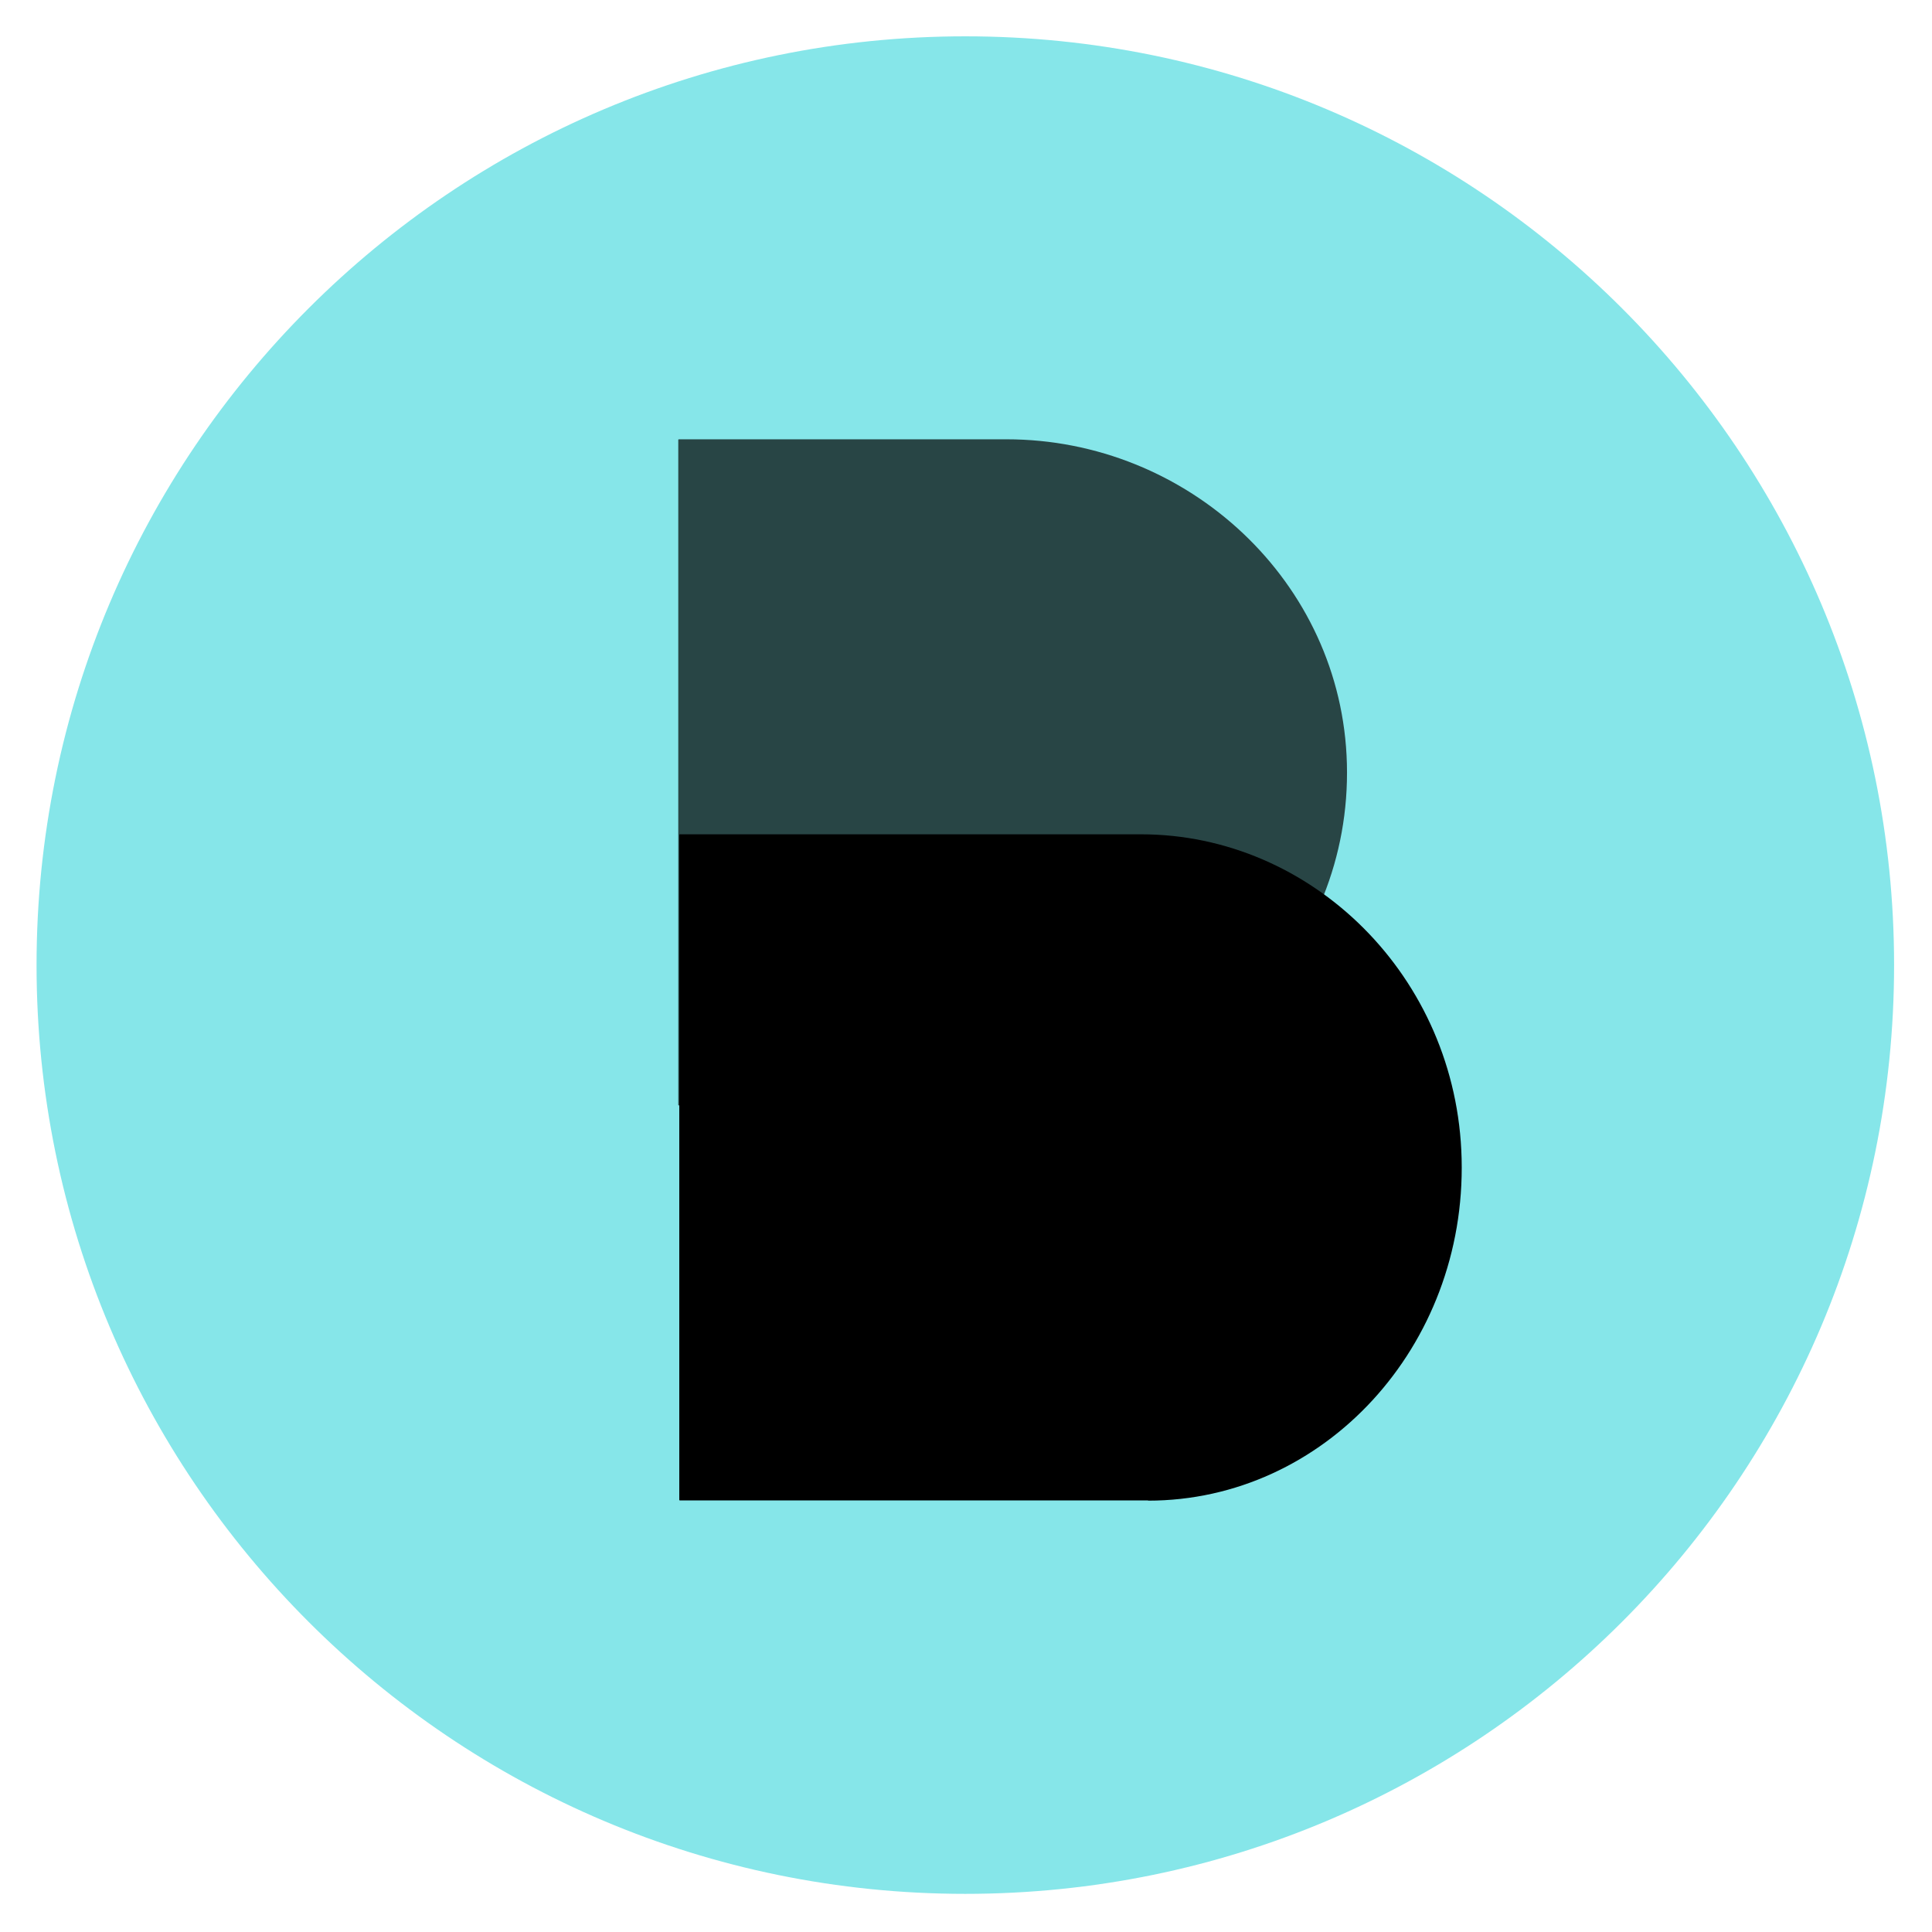
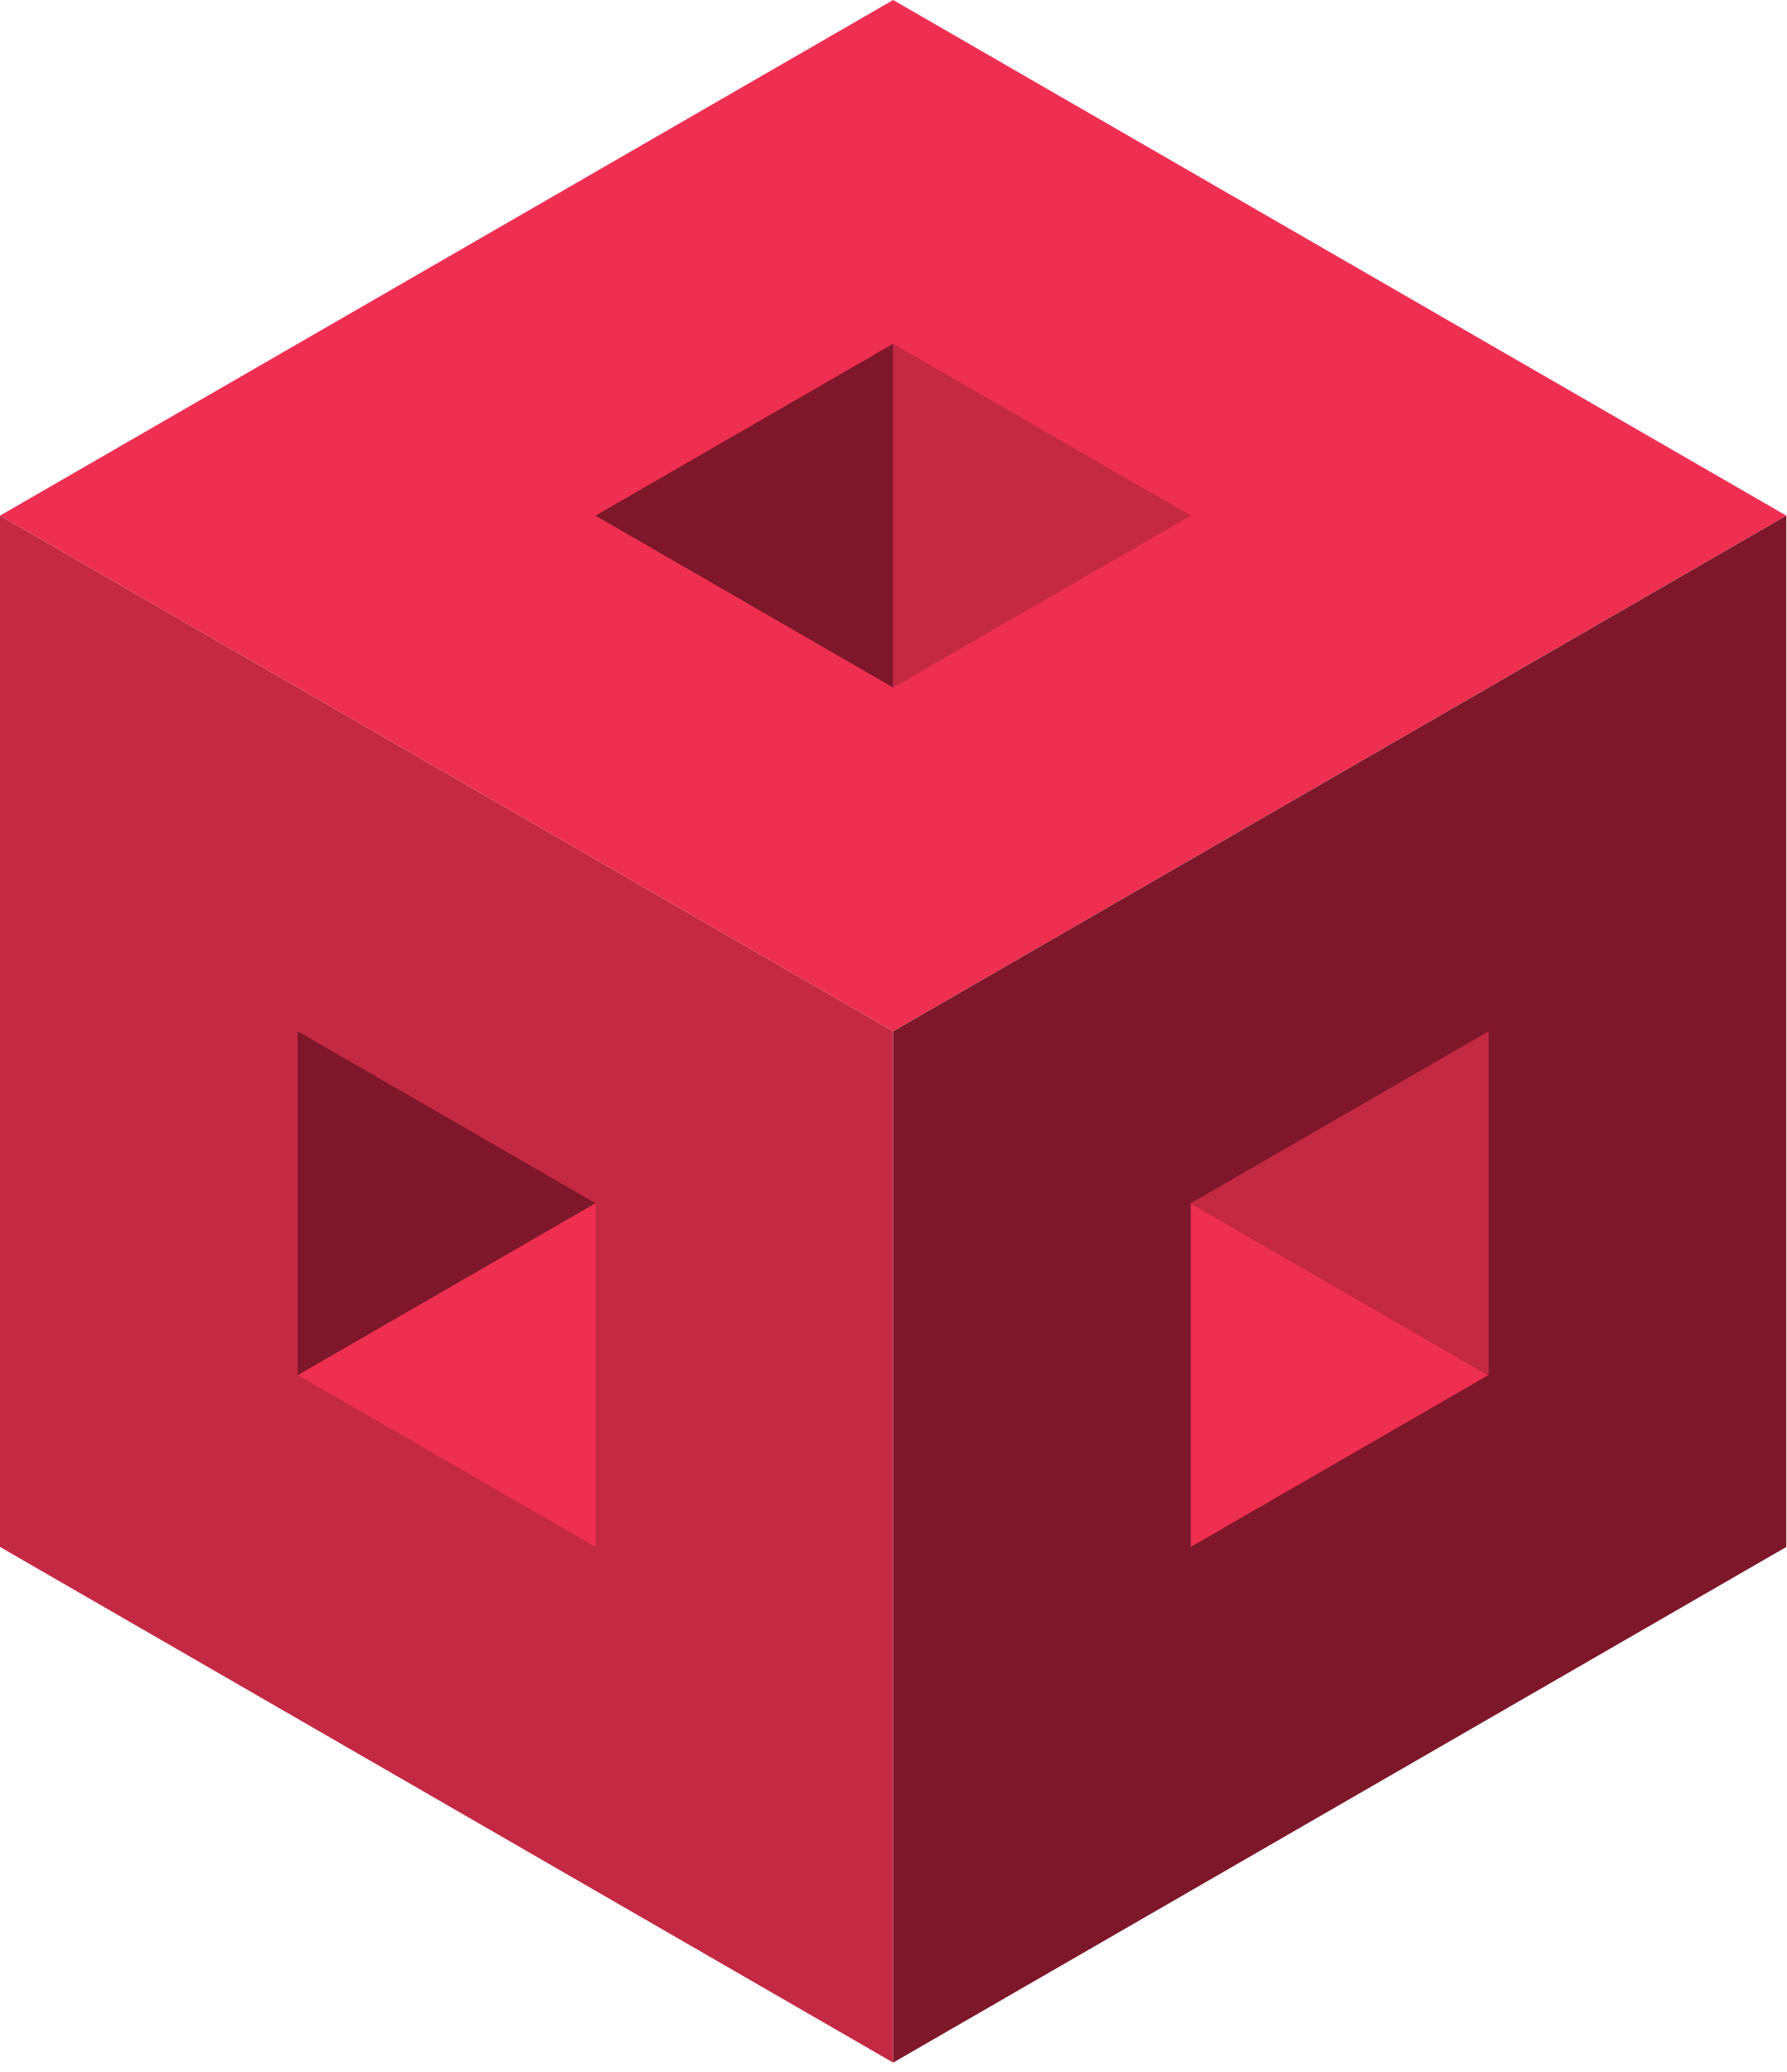
- <svg xmlns="http://www.w3.org/2000/svg" width="851" height="851" viewBox="0 0 851 851" fill="none">
-   <path d="M425.2 834.2C651.139 834.2 834.3 651.04 834.3 425.1C834.3 199.16 651.139 16 425.2 16C199.26 16 16.1 199.16 16.1 425.1C16.1 651.04 199.26 834.2 425.2 834.2Z" fill="#86E6E9" />
-   <path d="M505.696 661C583.181 661 645.901 593.182 643.807 510.355C641.818 430.307 577.945 367.492 502.554 367.492H299.418C299.314 367.492 299.209 367.603 299.209 367.715V660.666C299.209 660.778 299.314 660.889 299.418 660.889H505.696V661Z" fill="black" />
-   <path d="M446.629 487.008C528.9 487.008 595.496 419.19 593.272 336.363C591.16 256.315 523.342 193.5 443.294 193.5H298.986C298.875 193.5 298.764 193.611 298.764 193.722V486.674C298.764 486.785 298.875 486.897 298.986 486.897H446.629V487.008Z" fill="black" fill-opacity="0.7" />
+ <svg xmlns="http://www.w3.org/2000/svg" width="100px" height="116px" viewBox="0 0 100 116" version="1.1">
+   <g id="MAIN" stroke="none" stroke-width="1" fill="none" fill-rule="evenodd">
+     <g id="BRANDING-PAGE" transform="translate(-359, -2172)" fill-rule="nonzero">
+       <g id="LOGO-SYMBOL-Copy" transform="translate(209, 1995)">
+         <g id="Group" transform="translate(0, 102)">
+           <g id="Build-logo-symbol" transform="translate(150, 75)">
+             <polygon id="Path" fill="#EE2F51" points="0 28.868 50 57.737 100 28.868 50 -4.29486663e-15" />
+             <polygon id="Path" fill="#C32942" points="0 28.868 50 57.737 50 115.474 0 86.605" />
+             <polygon id="Path" fill="#7D1729" points="100 28.868 50 57.737 50 115.474 100 86.605" />
+             <polygon id="Path" fill="#EE2F51" points="16.677 76.983 33.341 67.36 33.341 86.605" />
+             <polygon id="Path" fill="#7D1729" points="33.335 67.36 16.665 57.737 16.665 76.983" />
+             <polygon id="Path" fill="#EE2F51" points="83.323 76.983 66.659 67.36 66.659 86.605" />
+             <polygon id="Path" fill="#C32942" points="66.665 67.36 83.335 57.737 83.335 76.983" />
+             <polygon id="Path" fill="#7D1729" points="33.335 28.868 50 19.246 50 38.491" />
+             <polygon id="Path" fill="#C32942" points="66.665 28.868 50 19.246 50 38.491" />
+           </g>
+         </g>
+       </g>
+     </g>
+   </g>
</svg>
